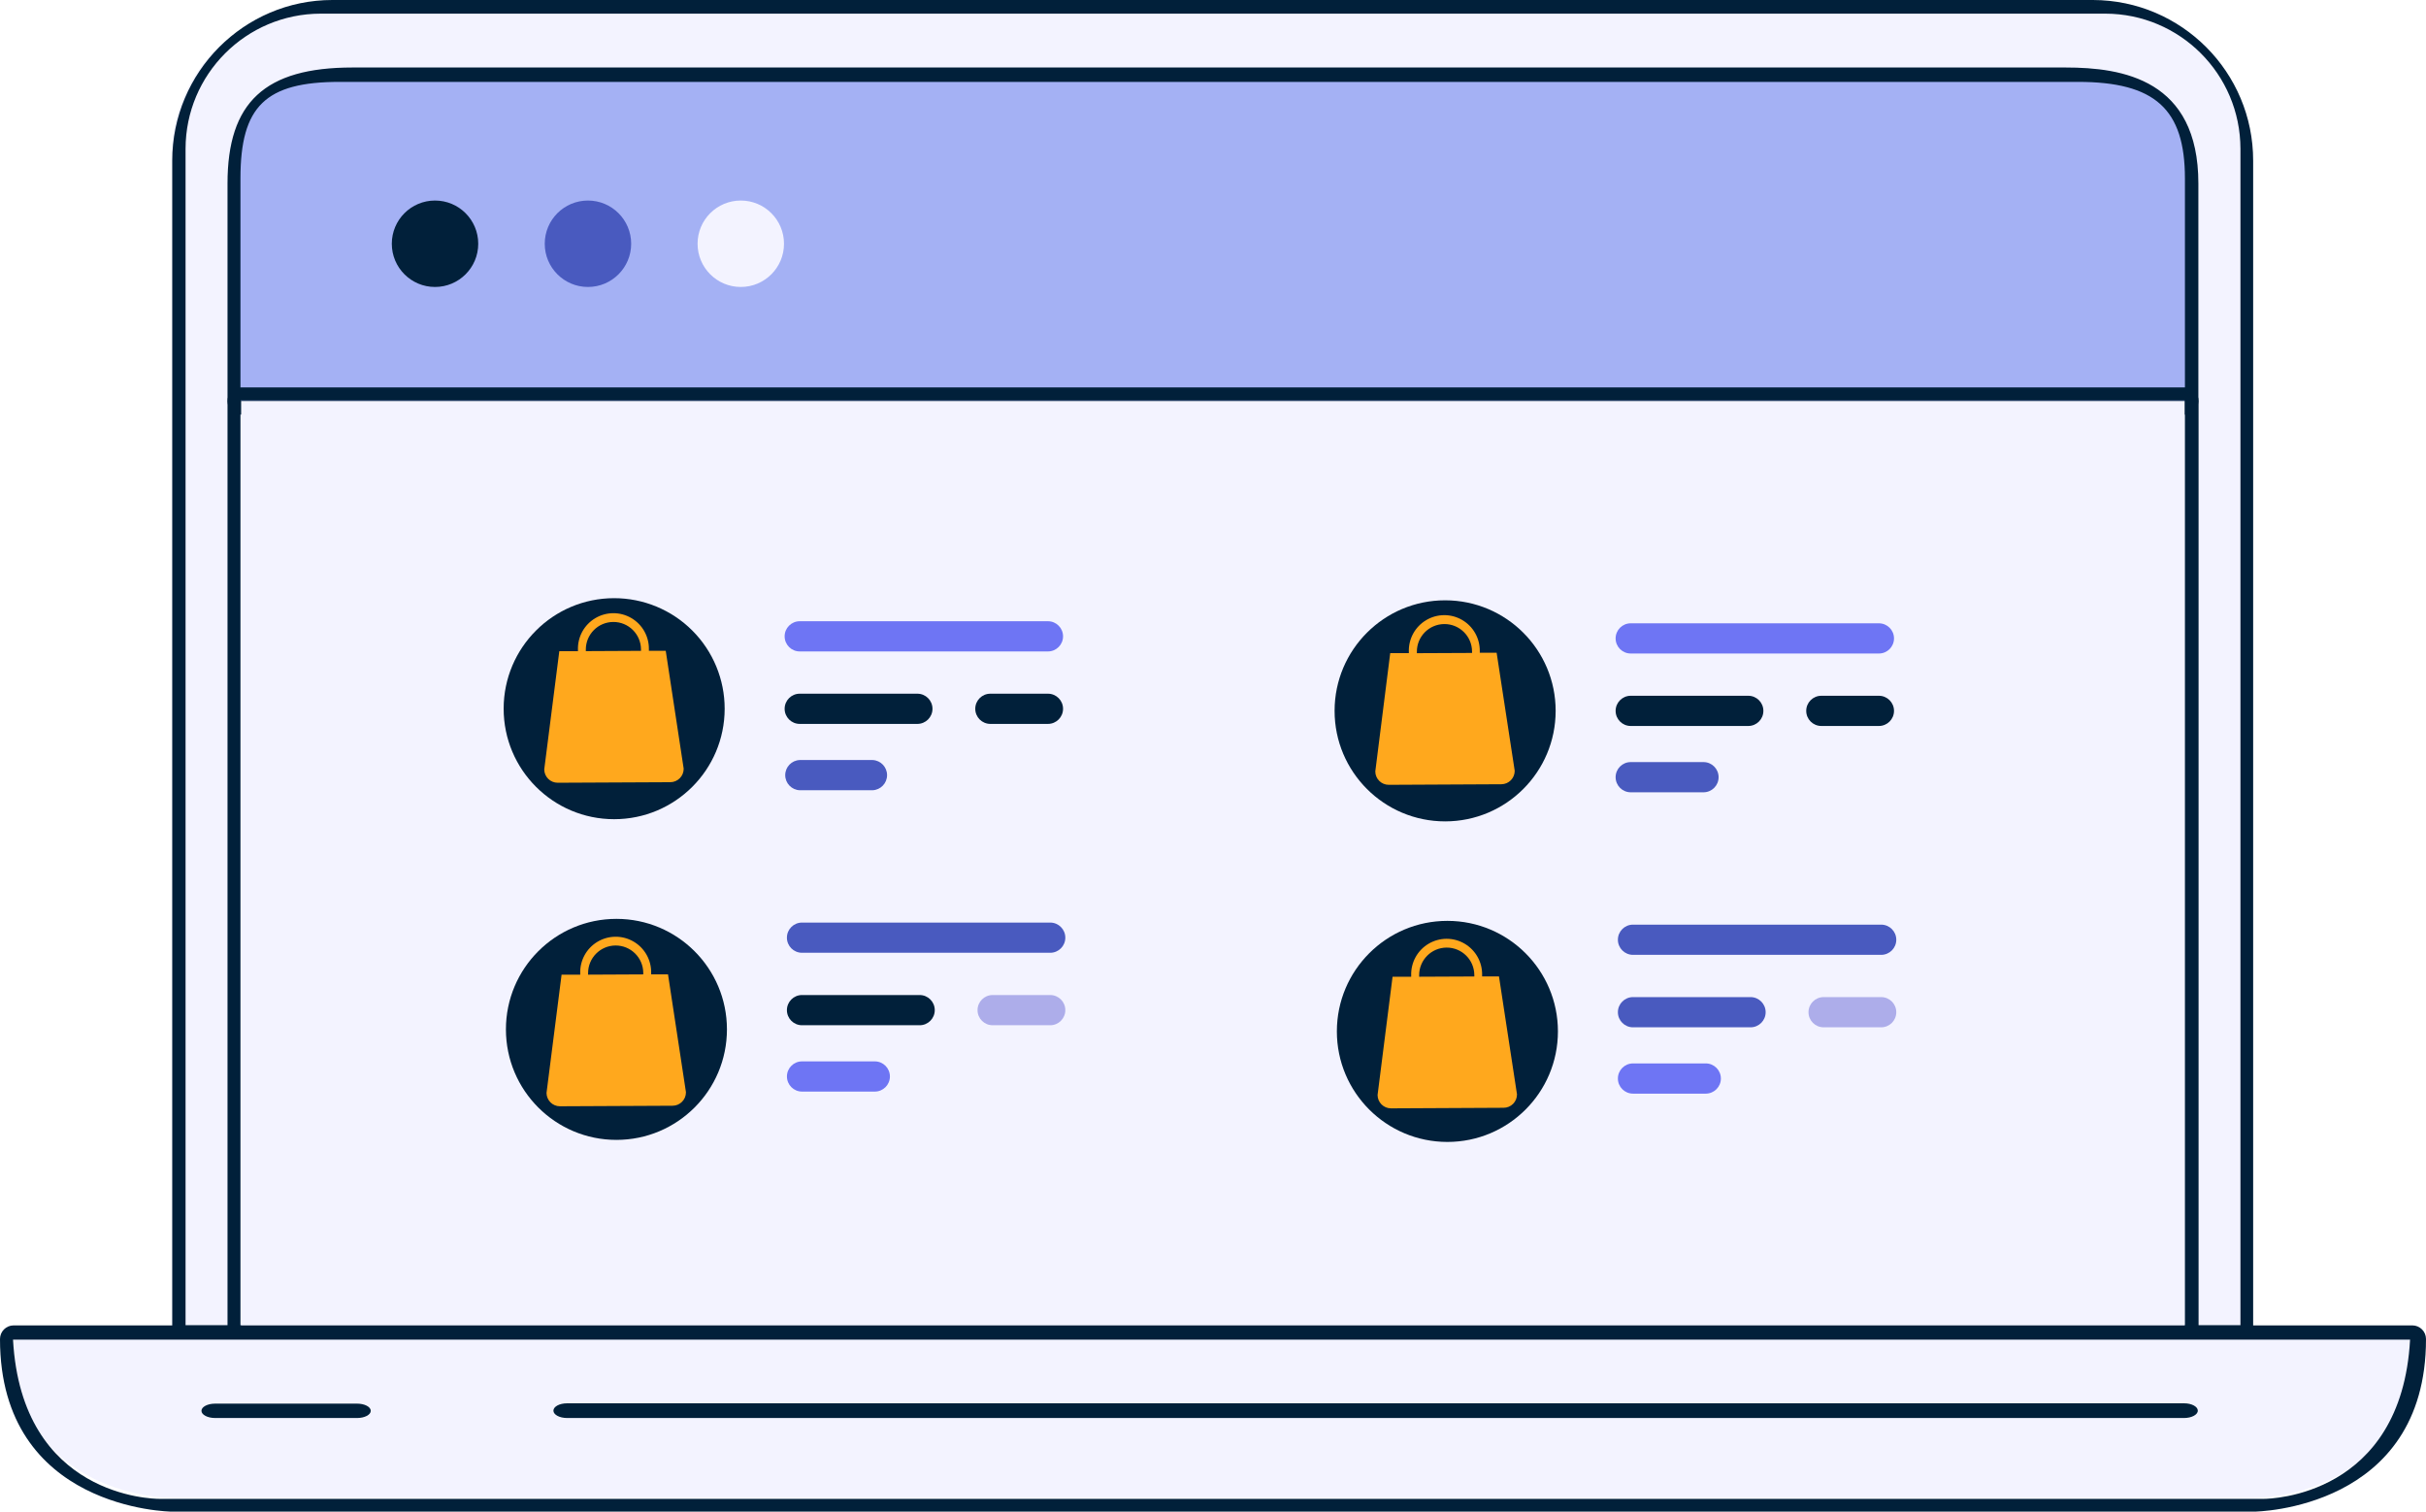
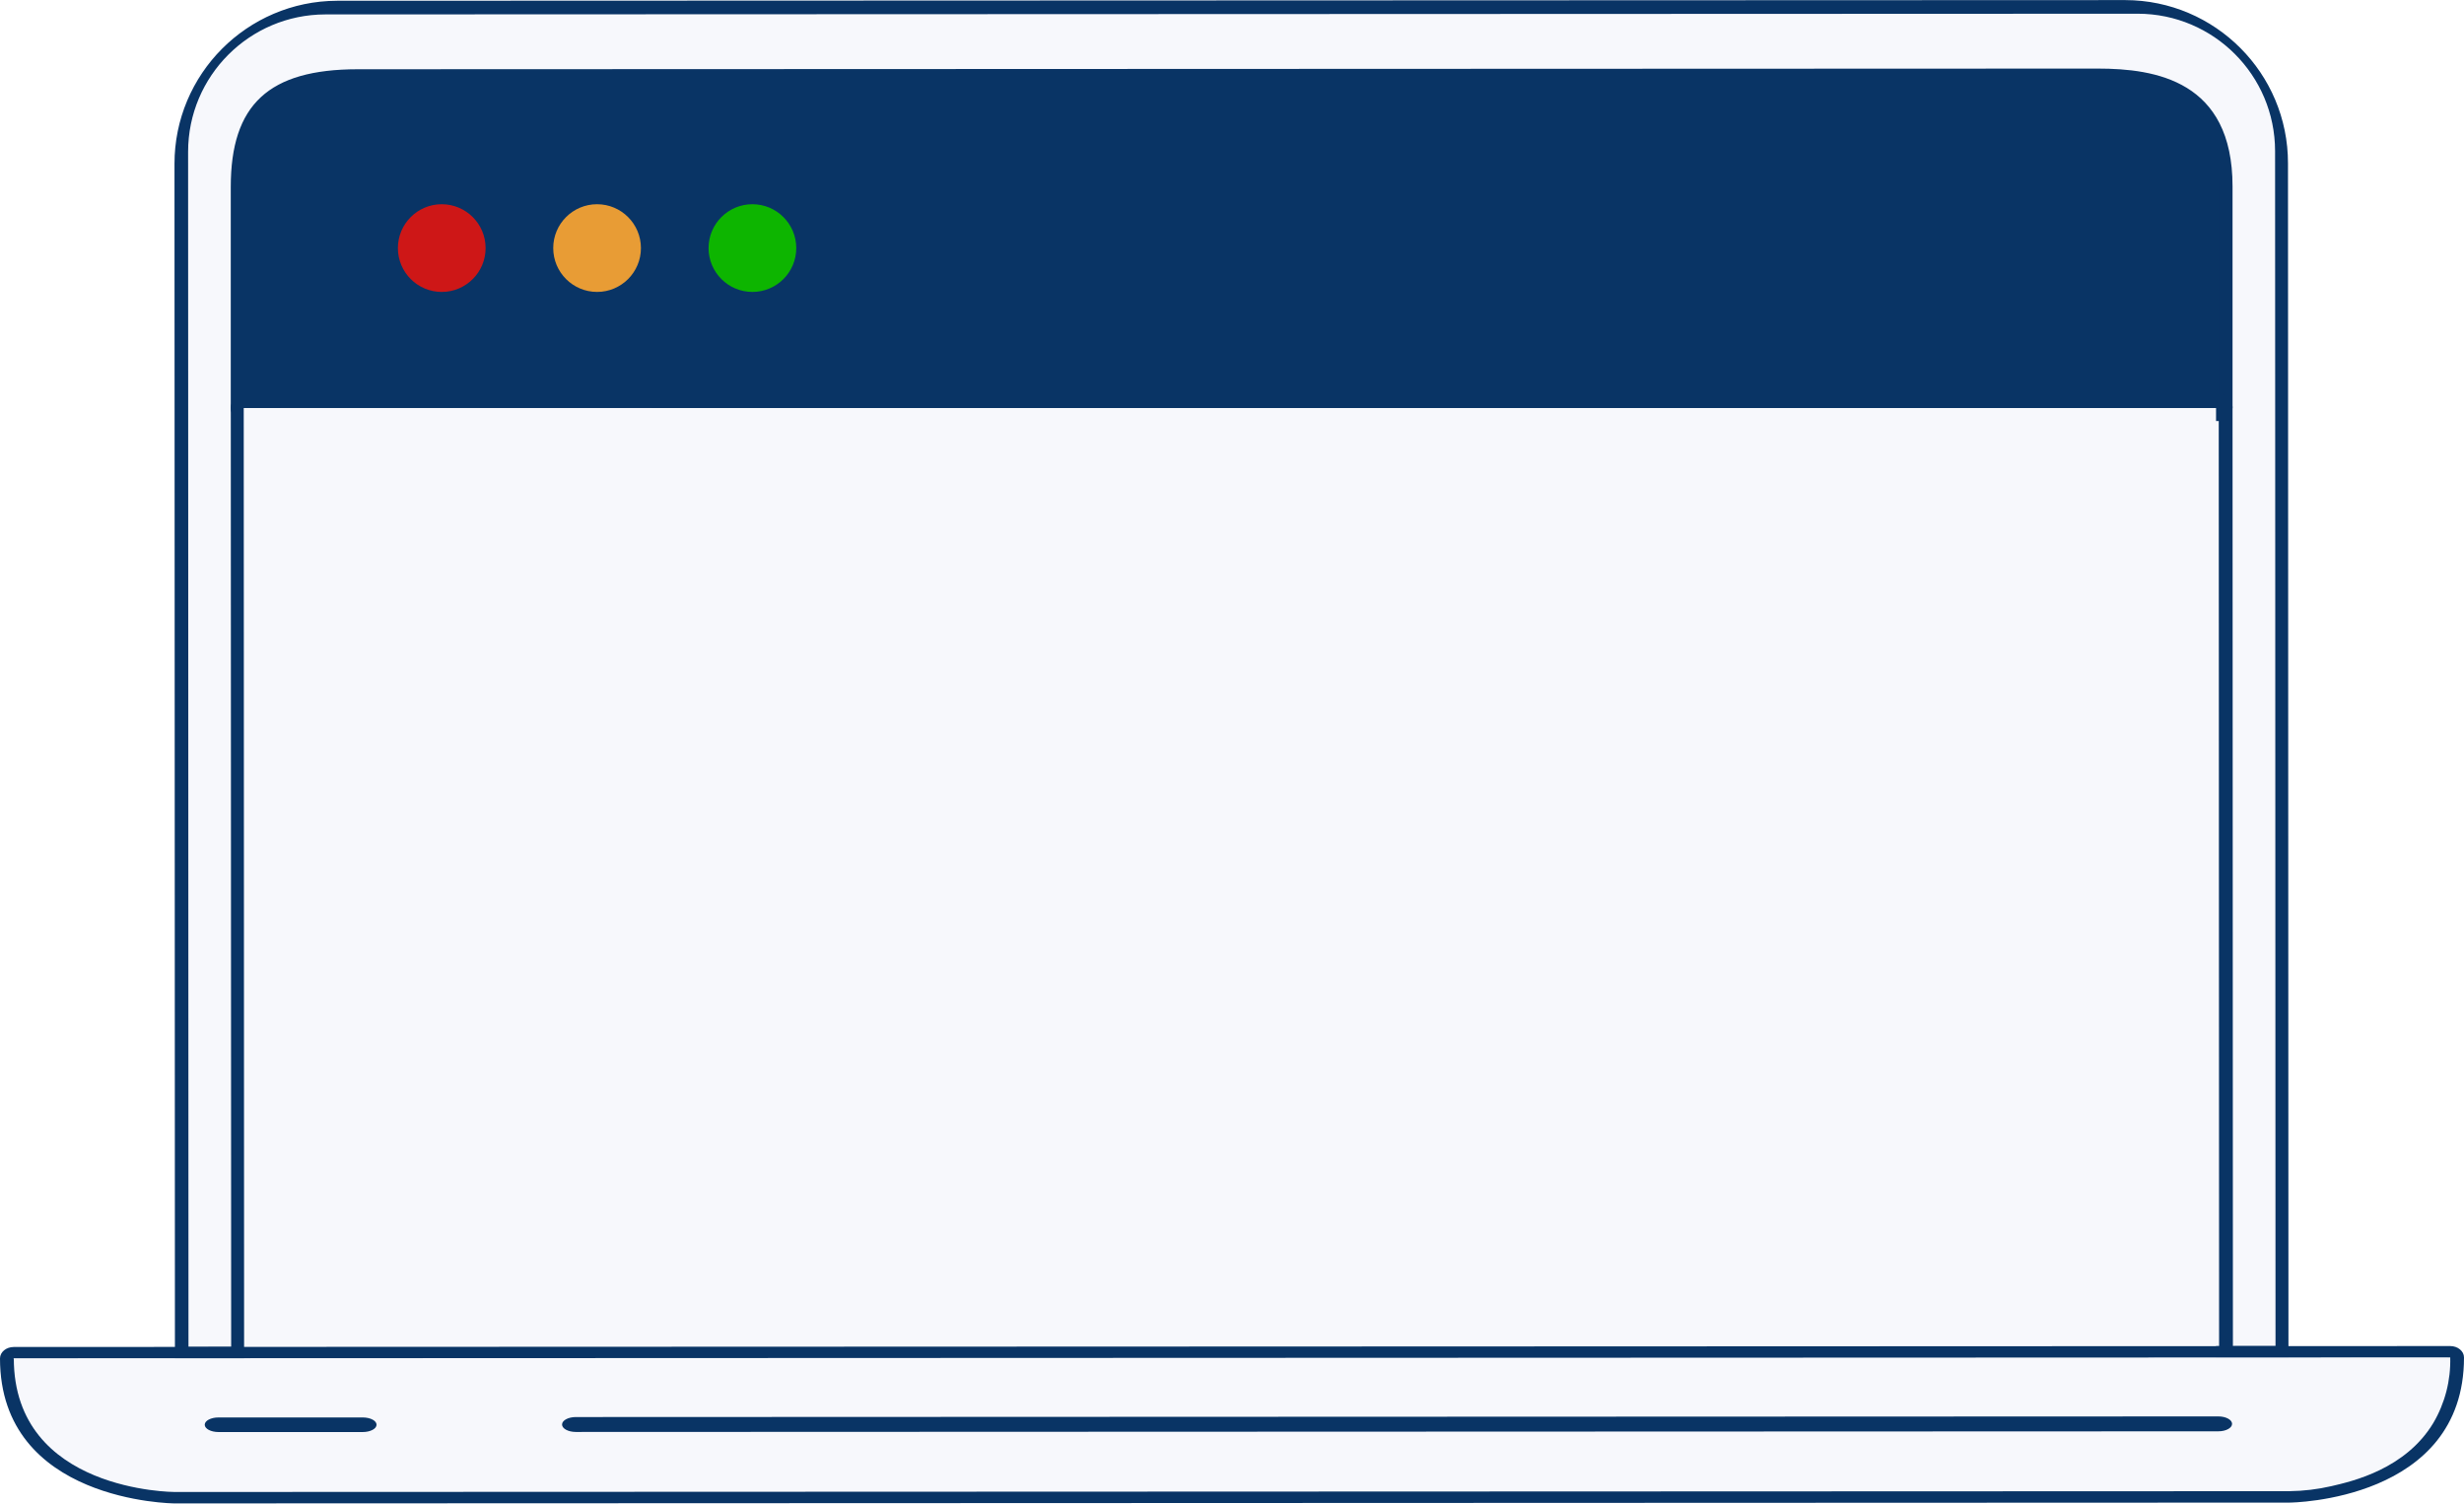
- <svg xmlns="http://www.w3.org/2000/svg" id="Layer_1" data-name="Layer 1" viewBox="0 0 1066.73 664.63">
-   <defs>
-     <style>.cls-1{fill:#f3f3ff;}.cls-2{fill:#01203a;}.cls-3{fill:#a4b1f4;}.cls-4{fill:#495abf;}.cls-5{fill:#6e75f4;}.cls-6{fill:#adadea;}.cls-7{fill:#ffa81d;}</style>
-   </defs>
-   <path class="cls-1" d="M1138,643.73V123.08A65.15,65.15,0,0,0,1072.78,58H290.12a65.15,65.15,0,0,0-65.23,65.08V643.73Z" transform="translate(-149.27 -55)" />
-   <path class="cls-2" d="M1134.11,649.71H230.89a5.91,5.91,0,0,1-5.89-5.92V125.68c0-39,31.59-70.68,70.41-70.68h774.18A70.62,70.62,0,0,1,1140,125.68V643.79A5.91,5.91,0,0,1,1134.11,649.71Zm-903.25-12h903.55V120.39A59.5,59.5,0,0,0,1075,61H290.29a59.5,59.5,0,0,0-59.43,59.44Z" transform="translate(-149.27 -55)" />
-   <path class="cls-3" d="M1111,133.86c0-34.37-18.78-45.86-52.71-45.86h-758C266.34,88,251,99.49,251,133.86v97.47h860Z" transform="translate(-149.27 -55)" />
-   <path class="cls-2" d="M1110,237.31H255.31a6,6,0,0,1-6-6V135.68c0-35.74,16.43-51,54.93-51h753.31c25.05,0,58.36,5.28,58.36,51v95.65A6,6,0,0,1,1110,237.31ZM255,231h855V133.45c0-30.55-13.2-42.45-47.09-42.45H298.62C266,91,255,101.71,255,133.45Z" transform="translate(-149.27 -55)" />
-   <rect class="cls-1" x="106.03" y="176.33" width="854.66" height="412.4" />
-   <path class="cls-2" d="M1110,649.71H255.31a6,6,0,0,1-6-6V231.33a6,6,0,0,1,6-6H1110a6,6,0,0,1,6,6v412.4A6,6,0,0,1,1110,649.71ZM255,644h855V231H255Z" transform="translate(-149.27 -55)" />
-   <path class="cls-1" d="M-320,975" transform="translate(-149.27 -55)" />
-   <path class="cls-1" d="M224.89,713.66h915.49s69.65,0,69.65-69.92H155.24C155.24,713.66,224.89,713.66,224.89,713.66Z" transform="translate(-149.27 -55)" />
-   <path class="cls-2" d="M1140.38,719.63H224.89c-.75,0-75.62-.87-75.62-75.89a6,6,0,0,1,6-6H1210a6,6,0,0,1,6,6C1216,718.76,1141.13,719.63,1140.38,719.63ZM155,644c3.76,69.18,61.65,70,64.19,70h925.62c2.53,0,60.41-1.08,64.19-70Z" transform="translate(-149.27 -55)" />
-   <path class="cls-2" d="M359.55,162.17a19,19,0,1,1-19-19A19,19,0,0,1,359.55,162.17Z" transform="translate(-149.27 -55)" />
-   <path class="cls-4" d="M426.8,162.17a19,19,0,1,1-19-19A19,19,0,0,1,426.8,162.17Z" transform="translate(-149.27 -55)" />
-   <path class="cls-1" d="M494,162.17a19,19,0,1,1-19-19A19,19,0,0,1,494,162.17Z" transform="translate(-149.27 -55)" />
-   <path class="cls-2" d="M306.3,678.46H243.85c-3.3,0-6-1.42-6-3.16s2.67-3.16,6-3.16H306.3c3.3,0,6,1.41,6,3.16S309.6,678.46,306.3,678.46Z" transform="translate(-149.27 -55)" />
-   <path class="cls-2" d="M1109.61,678.46h-711c-3.3,0-6-1.45-6-3.23s2.67-3.23,6-3.23h711.05c3.3,0,6,1.44,6,3.23S1112.91,678.46,1109.61,678.46Z" transform="translate(-149.27 -55)" />
-   <path class="cls-5" d="M610.06,341.42H500.92a6.64,6.64,0,0,1,0-13.28H610.06a6.64,6.64,0,1,1,0,13.28Z" transform="translate(-149.27 -55)" />
-   <path class="cls-2" d="M552.65,373.28H500.92a6.64,6.64,0,0,1,0-13.28h51.73a6.64,6.64,0,0,1,0,13.28Z" transform="translate(-149.27 -55)" />
-   <path class="cls-4" d="M532.93,402.45h-32a6.65,6.65,0,0,1,0-13.29h32a6.65,6.65,0,0,1,0,13.29Z" transform="translate(-149.27 -55)" />
-   <path class="cls-2" d="M610.06,373.28H584.74a6.64,6.64,0,0,1,0-13.28h25.32a6.64,6.64,0,1,1,0,13.28Z" transform="translate(-149.27 -55)" />
-   <path class="cls-4" d="M611.06,473.91H501.92a6.64,6.64,0,0,1,0-13.28H611.06a6.64,6.64,0,1,1,0,13.28Z" transform="translate(-149.27 -55)" />
-   <path class="cls-2" d="M553.65,505.77H501.92a6.64,6.64,0,0,1,0-13.28h51.73a6.64,6.64,0,0,1,0,13.28Z" transform="translate(-149.27 -55)" />
-   <path class="cls-5" d="M533.93,534.94h-32a6.64,6.64,0,1,1,0-13.28h32a6.64,6.64,0,0,1,0,13.28Z" transform="translate(-149.27 -55)" />
-   <path class="cls-6" d="M611.06,505.77H585.74a6.64,6.64,0,0,1,0-13.28h25.32a6.64,6.64,0,1,1,0,13.28Z" transform="translate(-149.27 -55)" />
-   <path class="cls-2" d="M467.91,366.64A48.59,48.59,0,1,1,419.32,318,48.59,48.59,0,0,1,467.91,366.64Z" transform="translate(-149.27 -55)" />
-   <path class="cls-2" d="M468.91,507.58A48.59,48.59,0,1,1,420.32,459,48.59,48.59,0,0,1,468.91,507.58Z" transform="translate(-149.27 -55)" />
-   <path class="cls-7" d="M388.58,393.28a5.9,5.9,0,0,0,5.92,5.87l49.52-.24a5.9,5.9,0,0,0,5.87-5.93L442,341.14l-7.41,0c0-.21,0-.42,0-.63a15.6,15.6,0,1,0-31.19.16c0,.21,0,.41,0,.63l-8.2,0Zm18.28-52c0-.21,0-.42,0-.63a12.13,12.13,0,0,1,24.26-.12c0,.21,0,.42,0,.63Z" transform="translate(-149.27 -55)" />
-   <path class="cls-7" d="M389.58,535.53a5.9,5.9,0,0,0,5.92,5.87l49.52-.24a5.9,5.9,0,0,0,5.87-5.93L443,483.39l-7.41,0c0-.21,0-.42,0-.62a15.6,15.6,0,1,0-31.19.15c0,.21,0,.42,0,.63l-8.2,0Zm18.28-52c0-.21,0-.42,0-.63a12.13,12.13,0,0,1,24.26-.12c0,.21,0,.42,0,.63Z" transform="translate(-149.27 -55)" />
-   <path class="cls-5" d="M975.44,342.33H866.31a6.64,6.64,0,0,1,0-13.28H975.44a6.64,6.64,0,0,1,0,13.28Z" transform="translate(-149.27 -55)" />
-   <path class="cls-2" d="M918,374.19H866.31a6.64,6.64,0,0,1,0-13.28H918a6.64,6.64,0,0,1,0,13.28Z" transform="translate(-149.27 -55)" />
-   <path class="cls-4" d="M898.31,403.35h-32a6.64,6.64,0,1,1,0-13.28h32a6.64,6.64,0,1,1,0,13.28Z" transform="translate(-149.27 -55)" />
-   <path class="cls-2" d="M975.44,374.19H950.12a6.64,6.64,0,0,1,0-13.28h25.32a6.64,6.64,0,0,1,0,13.28Z" transform="translate(-149.27 -55)" />
-   <path class="cls-4" d="M976.44,474.82H867.31a6.64,6.64,0,0,1,0-13.28H976.44a6.64,6.64,0,0,1,0,13.28Z" transform="translate(-149.27 -55)" />
-   <path class="cls-4" d="M919,506.68H867.31a6.64,6.64,0,1,1,0-13.28H919a6.64,6.64,0,0,1,0,13.28Z" transform="translate(-149.27 -55)" />
-   <path class="cls-5" d="M899.31,535.84h-32a6.64,6.64,0,1,1,0-13.28h32a6.64,6.64,0,1,1,0,13.28Z" transform="translate(-149.27 -55)" />
-   <path class="cls-6" d="M976.44,506.68H951.12a6.64,6.64,0,0,1,0-13.28h25.32a6.64,6.64,0,0,1,0,13.28Z" transform="translate(-149.27 -55)" />
-   <path class="cls-2" d="M833.3,367.55a48.6,48.6,0,1,1-48.59-48.61A48.61,48.61,0,0,1,833.3,367.55Z" transform="translate(-149.27 -55)" />
-   <path class="cls-2" d="M834.3,508.49a48.6,48.6,0,1,1-48.59-48.61A48.61,48.61,0,0,1,834.3,508.49Z" transform="translate(-149.27 -55)" />
-   <path class="cls-7" d="M754,394.19a5.9,5.9,0,0,0,5.92,5.87l49.51-.25a5.9,5.9,0,0,0,5.87-5.92L807.35,342l-7.41,0c0-.21,0-.42,0-.63a15.6,15.6,0,1,0-31.19.16c0,.2,0,.41,0,.62l-8.19,0Zm18.28-52c0-.2,0-.41,0-.62a12.13,12.13,0,1,1,24.26-.12c0,.21,0,.42,0,.63Z" transform="translate(-149.27 -55)" />
-   <path class="cls-7" d="M755,536.44a5.9,5.9,0,0,0,5.92,5.87l49.51-.25a5.88,5.88,0,0,0,5.87-5.92l-7.92-51.84-7.41,0c0-.21,0-.42,0-.63a15.6,15.6,0,1,0-31.19.16c0,.2,0,.41,0,.62l-8.19,0Zm18.28-52c0-.2,0-.41,0-.62a12.13,12.13,0,1,1,24.26-.12c0,.21,0,.42,0,.63Z" transform="translate(-149.27 -55)" />
+ <svg xmlns="http://www.w3.org/2000/svg" id="eNsCnaKJuIt1" viewBox="0 0 849.61 518.41" shape-rendering="geometricPrecision" text-rendering="geometricPrecision">
+   <style>#eNsCnaKJuIt17_to {animation: eNsCnaKJuIt17_to__to 10000ms linear infinite normal forwards}@keyframes eNsCnaKJuIt17_to__to { 0% {transform: translate(250.25px,247.4px)} 10% {transform: translate(270.25px,247.4px)} 100% {transform: translate(270.25px,247.4px)}} #eNsCnaKJuIt17 {animation: eNsCnaKJuIt17_c_o 10000ms linear infinite normal forwards}@keyframes eNsCnaKJuIt17_c_o { 0% {opacity: 0} 30% {opacity: 1} 70% {opacity: 1} 100% {opacity: 0}} #eNsCnaKJuIt25_to {animation: eNsCnaKJuIt25_to__to 10000ms linear infinite normal forwards}@keyframes eNsCnaKJuIt25_to__to { 0% {transform: translate(250.66px,359.2106px)} 10% {transform: translate(250.66px,359.2106px)} 20% {transform: translate(270.66px,359.2106px)} 100% {transform: translate(270.66px,359.2106px)}} #eNsCnaKJuIt25 {animation: eNsCnaKJuIt25_c_o 10000ms linear infinite normal forwards}@keyframes eNsCnaKJuIt25_c_o { 0% {opacity: 0} 10% {opacity: 0} 40% {opacity: 1} 70% {opacity: 1} 100% {opacity: 0}} #eNsCnaKJuIt32_to {animation: eNsCnaKJuIt32_to__to 10000ms linear infinite normal forwards}@keyframes eNsCnaKJuIt32_to__to { 0% {transform: translate(556.27px,247.96px)} 20% {transform: translate(556.27px,247.96px)} 30% {transform: translate(576.27px,247.96px)} 100% {transform: translate(576.27px,247.96px)}} #eNsCnaKJuIt32 {animation: eNsCnaKJuIt32_c_o 10000ms linear infinite normal forwards}@keyframes eNsCnaKJuIt32_c_o { 0% {opacity: 0} 20% {opacity: 0} 50% {opacity: 1} 70% {opacity: 1} 100% {opacity: 0}} #eNsCnaKJuIt39_to {animation: eNsCnaKJuIt39_to__to 10000ms linear infinite normal forwards}@keyframes eNsCnaKJuIt39_to__to { 0% {transform: translate(557.22px,360.6949px)} 30% {transform: translate(557.22px,360.6949px)} 40% {transform: translate(577.22px,360.6949px)} 100% {transform: translate(577.22px,360.6949px)}} #eNsCnaKJuIt39 {animation: eNsCnaKJuIt39_c_o 10000ms linear infinite normal forwards}@keyframes eNsCnaKJuIt39_c_o { 0% {opacity: 0} 30% {opacity: 0} 60% {opacity: 1} 70% {opacity: 1} 100% {opacity: 0}}</style>
+   <path id="eNsCnaKJuIt2" d="M1035.32,600.62L1035.16,185.94C1035.139,172.172,1029.648,158.976,1019.895,149.257C1010.143,139.539,996.928,134.093,983.16,134.12L359.8,134.36C331.14,134.343,307.892,157.56,307.87,186.22L308.03,600.9Z" transform="matrix(1 0 0 1 -247.83 -131.74)" fill="rgb(247,248,252)" stroke="none" stroke-width="1" />
+   <path id="eNsCnaKJuIt3" d="M1032.22,605.38L312.84,605.66C311.593,605.657,310.399,605.16,309.52,604.276C308.64,603.393,308.147,602.197,308.15,600.95L308,188.29C307.983,157.289,333.049,132.116,364.05,132L980.65,131.77C1011.668,131.847,1036.767,157.022,1036.75,188.04L1036.91,600.7ZM312.82,596.14L1032.45,595.86L1032.3,183.8C1032.267,157.686,1011.114,136.52,985,136.47L360,136.71C333.87,136.754,312.707,157.94,312.69,184.07Z" transform="matrix(1 0 0 1 -247.83 -131.74)" fill="rgb(9,52,101)" stroke="none" stroke-width="1" />
+   <path id="eNsCnaKJuIt4" d="M1013.66,194.53C1013.66,167.16,998.66,158.01,971.66,158.02L367.93,158.26C340.93,158.26,328.69,167.42,328.7,194.8L328.7,272.43L1013.7,272.17Z" transform="matrix(1 0 0 1 -247.83 -131.74)" fill="rgb(9,52,101)" stroke="none" stroke-width="1" />
+   <path id="eNsCnaKJuIt5" d="M1012.87,276.92L332.16,277.19C329.533,277.184,327.406,275.057,327.4,272.43L327.4,196.24C327.4,167.78,340.47,155.64,371.14,155.62L971.14,155.39C991.09,155.39,1017.62,159.58,1017.63,195.98L1017.63,272.16C1017.63,274.789,1015.499,276.92,1012.87,276.92ZM331.92,272.16L1012.92,271.9L1012.92,194.21C1012.92,169.88,1002.39,160.4,975.41,160.41L366.67,160.65C340.67,160.65,331.94,169.19,331.95,194.47Z" transform="matrix(1 0 0 1 -247.83 -131.74)" fill="rgb(9,52,101)" stroke="none" stroke-width="1" />
+   <rect id="eNsCnaKJuIt6" width="680.7" height="328.46" rx="0" ry="0" transform="matrix(1 0 0 1 83.415 140.7)" fill="rgb(247,248,252)" stroke="none" stroke-width="1" />
+   <path id="eNsCnaKJuIt7" d="M1013,605.39L332.3,605.65C329.671,605.65,327.54,603.519,327.54,600.89L327.41,272.43C327.41,269.801,329.541,267.67,332.17,267.67L1012.87,267.41C1015.495,267.41,1017.624,269.535,1017.63,272.16L1017.76,600.63C1017.76,603.259,1015.629,605.39,1013,605.39ZM332,601.1L1013,600.84L1012.87,271.9L331.87,272.16Z" transform="matrix(1 0 0 1 -247.83 -131.74)" fill="rgb(9,52,101)" stroke="none" stroke-width="1" />
+   <path id="eNsCnaKJuIt8" d="" transform="matrix(1 0 0 1 -247.83 -131.74)" fill="rgb(243,243,255)" stroke="none" stroke-width="1" />
+   <path id="eNsCnaKJuIt9" d="M1037.23,649.86L308.08,650.14C307.48,650.14,247.85,649.6,247.83,600.14C247.83,597.96,249.96,596.2,252.59,596.2L1092.69,595.88C1095.31,595.88,1097.44,597.64,1097.44,599.81C1097.46,649.27,1037.83,649.86,1037.23,649.86ZM252.4,600.28C272.506,611.869,290.607,626.633,306,644C737.36,641.18,1021.52,640.09,1039,642C1045.014,642.673,1051.098,642.335,1057,641C1062.35,639.79,1073.42,636.92,1082.44,627C1084.9,624.28,1091.66,615.89,1091.87,600Z" transform="matrix(1 0 0 1 -247.83 -131.74)" fill="rgb(9,52,101)" stroke="none" stroke-width="1" />
+   <path id="eNsCnaKJuIt10" d="M308.08,646.2L1037.23,645.92C1042.101,645.863,1046.952,645.283,1051.7,644.19C1059.08,642.49,1077.3,638.28,1086.88,622.37C1090.891,615.535,1092.904,607.712,1092.69,599.79L252.59,600.11C252.61,646.23,308.08,646.2,308.08,646.2Z" transform="matrix(1 0 0 1 -247.83 -131.74)" fill="rgb(247,248,252)" stroke="none" stroke-width="1" />
+   <path id="eNsCnaKJuIt11" d="" transform="matrix(1 0 0 1 -247.83 -131.74)" fill="rgb(1,32,58)" stroke="none" stroke-width="1" />
+   <path id="eNsCnaKJuIt12" d="M415.27,217.28C415.27,225.631,408.501,232.4,400.15,232.4C391.799,232.4,385.03,225.631,385.03,217.28C385.03,208.929,391.799,202.16,400.15,202.16C408.498,202.166,415.264,208.932,415.27,217.28Z" transform="matrix(1 0 0 1 -247.83 -131.74)" fill="rgb(206,23,23)" stroke="none" stroke-width="1" />
+   <path id="eNsCnaKJuIt13" d="M468.83,217.28C468.83,225.631,462.061,232.4,453.71,232.4C445.359,232.4,438.59,225.631,438.59,217.28C438.59,208.929,445.359,202.16,453.71,202.16C462.058,202.166,468.824,208.932,468.83,217.28Z" transform="matrix(1 0 0 1 -247.83 -131.74)" fill="rgb(232,156,53)" stroke="none" stroke-width="1" />
+   <path id="eNsCnaKJuIt14" d="M522.39,217.28C522.39,225.631,515.621,232.4,507.27,232.4C498.919,232.4,492.15,225.631,492.15,217.28C492.15,208.929,498.919,202.16,507.27,202.16C515.618,202.166,522.384,208.932,522.39,217.28Z" transform="matrix(1 0 0 1 -247.83 -131.74)" fill="rgb(13,181,0)" stroke="none" stroke-width="1" />
+   <path id="eNsCnaKJuIt15" d="M372.91,625.53L323.17,625.53C320.55,625.53,318.42,624.4,318.42,623.01C318.42,621.62,320.55,620.5,323.17,620.5L372.91,620.5C375.54,620.5,377.67,621.62,377.67,623.01C377.67,624.4,375.54,625.53,372.91,625.53Z" transform="matrix(1 0 0 1 -247.83 -131.74)" fill="rgb(9,52,101)" stroke="none" stroke-width="1" />
+   <path id="eNsCnaKJuIt16" d="M1012.72,625.28L446.39,625.5C443.76,625.5,441.63,624.35,441.63,622.93C441.63,621.51,443.76,620.36,446.39,620.36L1012.72,620.14C1015.34,620.14,1017.47,621.29,1017.47,622.71C1017.47,624.13,1015.35,625.28,1012.72,625.28Z" transform="matrix(1 0 0 1 -247.83 -131.74)" fill="rgb(9,52,101)" stroke="none" stroke-width="1" />
+   <g id="eNsCnaKJuIt17_to" transform="translate(250.25,247.4)">
+     <g id="eNsCnaKJuIt17" transform="translate(-270.25,-247.4)" opacity="0">
+       <path id="eNsCnaKJuIt18" d="M610.74,359L523.82,359C520.898,359,518.53,356.632,518.53,353.71C518.53,350.788,520.898,348.42,523.82,348.42L610.75,348.42C613.672,348.42,616.04,350.788,616.04,353.71C616.04,356.632,613.672,359,610.75,359Z" transform="matrix(1 0 0 1 -247.83 -131.74)" fill="rgb(9,52,101)" stroke="none" stroke-width="1" />
+       <path id="eNsCnaKJuIt19" d="M565,384.39L523.81,384.39C520.888,384.39,518.52,382.022,518.52,379.1C518.52,376.178,520.888,373.81,523.81,373.81L565,373.81C566.943,373.725,568.776,374.714,569.772,376.384C570.769,378.054,570.769,380.136,569.772,381.806C568.776,383.476,566.943,384.465,565,384.38Z" transform="matrix(1 0 0 1 -247.83 -131.74)" fill="rgb(1,32,58)" stroke="none" stroke-width="1" />
+       <path id="eNsCnaKJuIt20" d="M549.33,407.63L523.84,407.63C520.918,407.63,518.55,405.262,518.55,402.34C518.55,399.418,520.918,397.05,523.84,397.05L549.33,397.05C552.252,397.05,554.62,399.418,554.62,402.34C554.62,405.262,552.252,407.63,549.33,407.63Z" transform="matrix(1 0 0 1 -247.83 -131.74)" fill="rgb(9,52,101)" stroke="none" stroke-width="1" />
+       <path id="eNsCnaKJuIt21" d="M610.75,384.38L590.58,384.38C587.751,384.257,585.52,381.927,585.52,379.095C585.52,376.263,587.751,373.933,590.58,373.81L610.75,373.81C613.672,373.81,616.04,376.178,616.04,379.1C616.04,382.022,613.672,384.39,610.75,384.39Z" transform="matrix(1 0 0 1 -247.83 -131.74)" fill="rgb(1,32,58)" stroke="none" stroke-width="1" />
+       <path id="eNsCnaKJuIt22" d="M497.54,379.13C497.546,400.509,480.219,417.844,458.84,417.85C437.461,417.856,420.126,400.529,420.12,379.15C420.114,357.771,437.441,340.436,458.82,340.43C480.197,340.43,497.529,357.753,497.54,379.13Z" transform="matrix(1 0 0 1 -247.83 -131.74)" fill="rgb(9,52,101)" stroke="none" stroke-width="1" />
+       <path id="eNsCnaKJuIt23" d="M440,396.58C440.011,398.697,441.733,400.406,443.85,400.4L476.09,400.23C477.108,400.225,478.083,399.815,478.799,399.091C479.516,398.367,479.915,397.388,479.91,396.37L474.75,362.62L469.92,362.62C469.92,362.48,469.92,362.35,469.92,362.21C469.721,356.725,465.201,352.389,459.712,352.419C454.223,352.449,449.75,356.833,449.61,362.32C449.61,362.45,449.61,362.59,449.61,362.73L444.28,362.73ZM451.89,362.73C451.89,362.6,451.89,362.46,451.89,362.33C451.865,357.967,455.382,354.41,459.745,354.385C464.108,354.36,467.665,357.877,467.69,362.24C467.69,362.38,467.69,362.52,467.69,362.65Z" transform="matrix(1 0 0 1 -247.83 -131.74)" fill="rgb(232,156,53)" stroke="none" stroke-width="1" />
+     </g>
+   </g>
+   <g id="eNsCnaKJuIt24">
+     <g id="eNsCnaKJuIt25_to" transform="translate(250.66,359.2106)">
+       <g id="eNsCnaKJuIt25" transform="translate(-270.6605,-359.2106)" opacity="0">
+         <path id="eNsCnaKJuIt26" d="M611.151,464.091L524.221,464.091C521.299,464.091,518.931,461.722,518.931,458.801C518.931,455.879,521.299,453.511,524.221,453.511L611.141,453.511C613.97,453.634,616.201,455.963,616.201,458.796C616.201,461.628,613.97,463.957,611.141,464.081Z" transform="matrix(1 0 0 1 -247.83 -131.74)" fill="rgb(9,52,101)" stroke="none" stroke-width="1" />
+         <path id="eNsCnaKJuIt27" d="M565.431,489.491L524.231,489.491C521.401,489.367,519.17,487.038,519.17,484.206C519.17,481.373,521.401,479.044,524.231,478.921L565.431,478.921C568.352,478.921,570.721,481.289,570.721,484.211C570.721,487.132,568.352,489.501,565.431,489.501Z" transform="matrix(1 0 0 1 -247.83 -131.74)" fill="rgb(1,32,58)" stroke="none" stroke-width="1" />
+         <path id="eNsCnaKJuIt28" d="M550.16,513.15L524.67,513.15C522.78,513.15,521.034,512.142,520.089,510.505C519.144,508.868,519.144,506.852,520.089,505.215C521.034,503.578,522.78,502.57,524.67,502.57L550.16,502.57C552.103,502.485,553.936,503.474,554.932,505.144C555.929,506.814,555.929,508.896,554.932,510.566C553.936,512.236,552.103,513.225,550.16,513.14Z" transform="matrix(1 0 0 1 -247.83 -131.74)" fill="rgb(9,52,101)" stroke="none" stroke-width="1" />
+         <path id="eNsCnaKJuIt29" d="M611.161,489.9L590.991,489.9C589.101,489.9,587.354,488.892,586.409,487.255C585.464,485.618,585.464,483.602,586.409,481.965C587.354,480.328,589.101,479.32,590.991,479.32L611.151,479.32C614.072,479.32,616.441,481.688,616.441,484.61C616.441,487.532,614.072,489.9,611.151,489.9Z" transform="matrix(1 0 0 1 -247.83 -131.74)" fill="rgb(9,52,101)" stroke="none" stroke-width="1" />
+         <path id="eNsCnaKJuIt30" d="M497.941,490.961C497.935,512.331,480.608,529.652,459.237,529.651C437.866,529.649,420.542,512.325,420.541,490.954C420.539,469.583,437.86,452.256,459.231,452.251C480.609,452.251,497.941,469.582,497.941,490.961Z" transform="matrix(1 0 0 1 -247.83 -131.74)" fill="rgb(9,52,101)" stroke="none" stroke-width="1" />
+         <path id="eNsCnaKJuIt31" d="M438.931,509.491C438.942,511.607,440.664,513.316,442.781,513.311L475.021,513.131C476.039,513.125,477.014,512.716,477.73,511.992C478.446,511.268,478.846,510.289,478.841,509.271L473.671,475.571L468.851,475.571C468.851,475.431,468.851,475.291,468.851,475.161C468.945,471.457,467.016,467.996,463.817,466.128C460.617,464.26,456.655,464.281,453.476,466.184C450.297,468.086,448.406,471.568,448.541,475.271C448.541,475.401,448.541,475.541,448.541,475.671L443.201,475.671ZM450.821,475.641C450.821,475.511,450.821,475.371,450.821,475.231C450.798,470.868,454.318,467.313,458.681,467.291C463.044,467.268,466.598,470.788,466.621,475.151C466.621,475.291,466.621,475.421,466.621,475.561Z" transform="matrix(1 0 0 1 -247.83 -131.74)" fill="rgb(232,156,53)" stroke="none" stroke-width="1" />
+       </g>
+     </g>
+   </g>
+   <g id="eNsCnaKJuIt32_to" transform="translate(556.27,247.96)">
+     <g id="eNsCnaKJuIt32" transform="translate(-576.27,-247.96)" opacity="0">
+       <path id="eNsCnaKJuIt33" d="M916.76,359.61L829.83,359.61C826.908,359.61,824.54,357.242,824.54,354.32C824.54,351.398,826.908,349.03,829.83,349.03L916.75,349.03C919.672,349.03,922.04,351.398,922.04,354.32C922.04,357.242,919.672,359.61,916.75,359.61Z" transform="matrix(1 0 0 1 -247.83 -131.74)" fill="rgb(9,52,101)" stroke="none" stroke-width="1" />
+       <path id="eNsCnaKJuIt34" d="M871,385L829.8,385C826.878,385,824.51,382.632,824.51,379.71C824.51,376.788,826.878,374.42,829.8,374.42L871,374.42C872.89,374.42,874.636,375.428,875.581,377.065C876.526,378.702,876.526,380.718,875.581,382.355C874.636,383.992,872.89,385,871,385Z" transform="matrix(1 0 0 1 -247.83 -131.74)" fill="rgb(1,32,58)" stroke="none" stroke-width="1" />
+       <path id="eNsCnaKJuIt35" d="M855.34,408.24L829.85,408.24C826.928,408.24,824.56,405.872,824.56,402.95C824.56,400.028,826.928,397.66,829.85,397.66L855.34,397.66C858.262,397.66,860.63,400.028,860.63,402.95C860.63,405.872,858.262,408.24,855.34,408.24Z" transform="matrix(1 0 0 1 -247.83 -131.74)" fill="rgb(9,52,101)" stroke="none" stroke-width="1" />
+       <path id="eNsCnaKJuIt36" d="M916.77,385L896.6,385C894.657,385.085,892.824,384.096,891.828,382.426C890.831,380.756,890.831,378.674,891.828,377.004C892.824,375.334,894.657,374.345,896.6,374.43L916.76,374.43C919.682,374.43,922.05,376.798,922.05,379.72C922.05,382.642,919.682,385.01,916.76,385.01Z" transform="matrix(1 0 0 1 -247.83 -131.74)" fill="rgb(1,32,58)" stroke="none" stroke-width="1" />
+       <path id="eNsCnaKJuIt37" d="M803.55,379.74C803.528,401.106,786.196,418.411,764.83,418.4C743.464,418.389,726.15,401.066,726.15,379.7C726.15,358.334,743.464,341.011,764.83,341C775.103,340.997,784.957,345.079,792.219,352.345C799.482,359.611,803.558,369.467,803.55,379.74Z" transform="matrix(1 0 0 1 -247.83 -131.74)" fill="rgb(9,52,101)" stroke="none" stroke-width="1" />
+       <path id="eNsCnaKJuIt38" d="M744.36,396.92C744.371,399.037,746.093,400.746,748.21,400.74L780.45,400.56C781.468,400.555,782.443,400.145,783.159,399.421C783.876,398.697,784.275,397.718,784.27,396.7L779.1,363L774.28,363C774.28,362.86,774.28,362.72,774.28,362.59C774.374,358.886,772.446,355.425,769.246,353.557C766.047,351.689,762.085,351.711,758.906,353.613C755.727,355.516,753.835,358.998,753.97,362.7C753.97,362.83,753.97,362.97,753.97,363.1L748.63,363.1ZM756.25,363.07C756.25,362.94,756.25,362.8,756.25,362.66C756.228,358.297,759.747,354.742,764.11,354.72C768.473,354.698,772.028,358.217,772.05,362.58C772.05,362.72,772.05,362.85,772.05,362.99Z" transform="matrix(1 0 0 1 -247.83 -131.74)" fill="rgb(232,156,53)" stroke="none" stroke-width="1" />
+     </g>
+   </g>
+   <g id="eNsCnaKJuIt39_to" transform="translate(557.22,360.6949)">
+     <g id="eNsCnaKJuIt39" transform="translate(-577.22,-360.6949)" opacity="0">
+       <path id="eNsCnaKJuIt40" d="M917.59,465.13L830.67,465.13C828.78,465.13,827.034,464.122,826.089,462.485C825.144,460.848,825.144,458.832,826.089,457.195C827.034,455.558,828.78,454.55,830.67,454.55L917.59,454.55C919.533,454.465,921.366,455.454,922.362,457.124C923.359,458.794,923.359,460.876,922.362,462.546C921.366,464.216,919.533,465.205,917.59,465.12Z" transform="matrix(1 0 0 1 -247.83 -131.74)" fill="rgb(9,52,101)" stroke="none" stroke-width="1" />
+       <path id="eNsCnaKJuIt41" d="M871.88,490.53L830.68,490.53C828.737,490.615,826.904,489.626,825.908,487.956C824.911,486.286,824.911,484.204,825.908,482.534C826.904,480.864,828.737,479.875,830.68,479.96L871.87,479.96C874.792,479.96,877.16,482.328,877.16,485.25C877.16,488.172,874.792,490.54,871.87,490.54Z" transform="matrix(1 0 0 1 -247.83 -131.74)" fill="rgb(9,52,101)" stroke="none" stroke-width="1" />
+       <path id="eNsCnaKJuIt42" d="M856.18,513.76L830.69,513.76C828.747,513.845,826.914,512.856,825.918,511.186C824.921,509.516,824.921,507.434,825.918,505.764C826.914,504.094,828.747,503.105,830.69,503.19L856.19,503.19C859.019,503.313,861.25,505.643,861.25,508.475C861.25,511.307,859.019,513.637,856.19,513.76Z" transform="matrix(1 0 0 1 -247.83 -131.74)" fill="rgb(9,52,101)" stroke="none" stroke-width="1" />
+       <path id="eNsCnaKJuIt43" d="M917.6,490.51L897.44,490.51C894.518,490.51,892.15,488.142,892.15,485.22C892.15,482.298,894.518,479.93,897.44,479.93L917.6,479.93C920.522,479.93,922.89,482.298,922.89,485.22C922.89,488.142,920.522,490.51,917.6,490.51Z" transform="matrix(1 0 0 1 -247.83 -131.74)" fill="rgb(9,52,101)" stroke="none" stroke-width="1" />
+       <path id="eNsCnaKJuIt44" d="M804.39,492.445C804.384,513.814,787.06,531.135,765.69,531.135C744.32,531.135,726.996,513.814,726.99,492.445C726.984,471.075,744.3,453.746,765.67,453.735C775.938,453.732,785.787,457.809,793.049,465.069C800.31,472.329,804.39,482.177,804.39,492.445Z" transform="matrix(1 0 0 1 -247.83 -131.74)" fill="rgb(9,52,101)" stroke="none" stroke-width="1" />
+       <path id="eNsCnaKJuIt45" d="M744.36,510.365C744.371,512.482,746.093,514.19,748.21,514.185L780.45,514.005C781.468,514,782.443,513.59,783.159,512.866C783.876,512.142,784.275,511.163,784.27,510.145L779.1,476.445L774.28,476.445C774.28,476.305,774.28,476.165,774.28,476.035C774.374,472.331,772.446,468.87,769.246,467.002C766.047,465.134,762.085,465.156,758.906,467.058C755.727,468.961,753.835,472.443,753.97,476.145C753.97,476.275,753.97,476.415,753.97,476.545L748.63,476.545ZM756.25,476.515C756.25,476.385,756.25,476.245,756.25,476.105C756.228,471.742,759.747,468.187,764.11,468.165C768.473,468.143,772.028,471.662,772.05,476.025C772.05,476.165,772.05,476.295,772.05,476.435Z" transform="matrix(1 0 0 1 -247.83 -131.74)" fill="rgb(232,156,53)" stroke="none" stroke-width="1" />
+     </g>
+   </g>
</svg>
